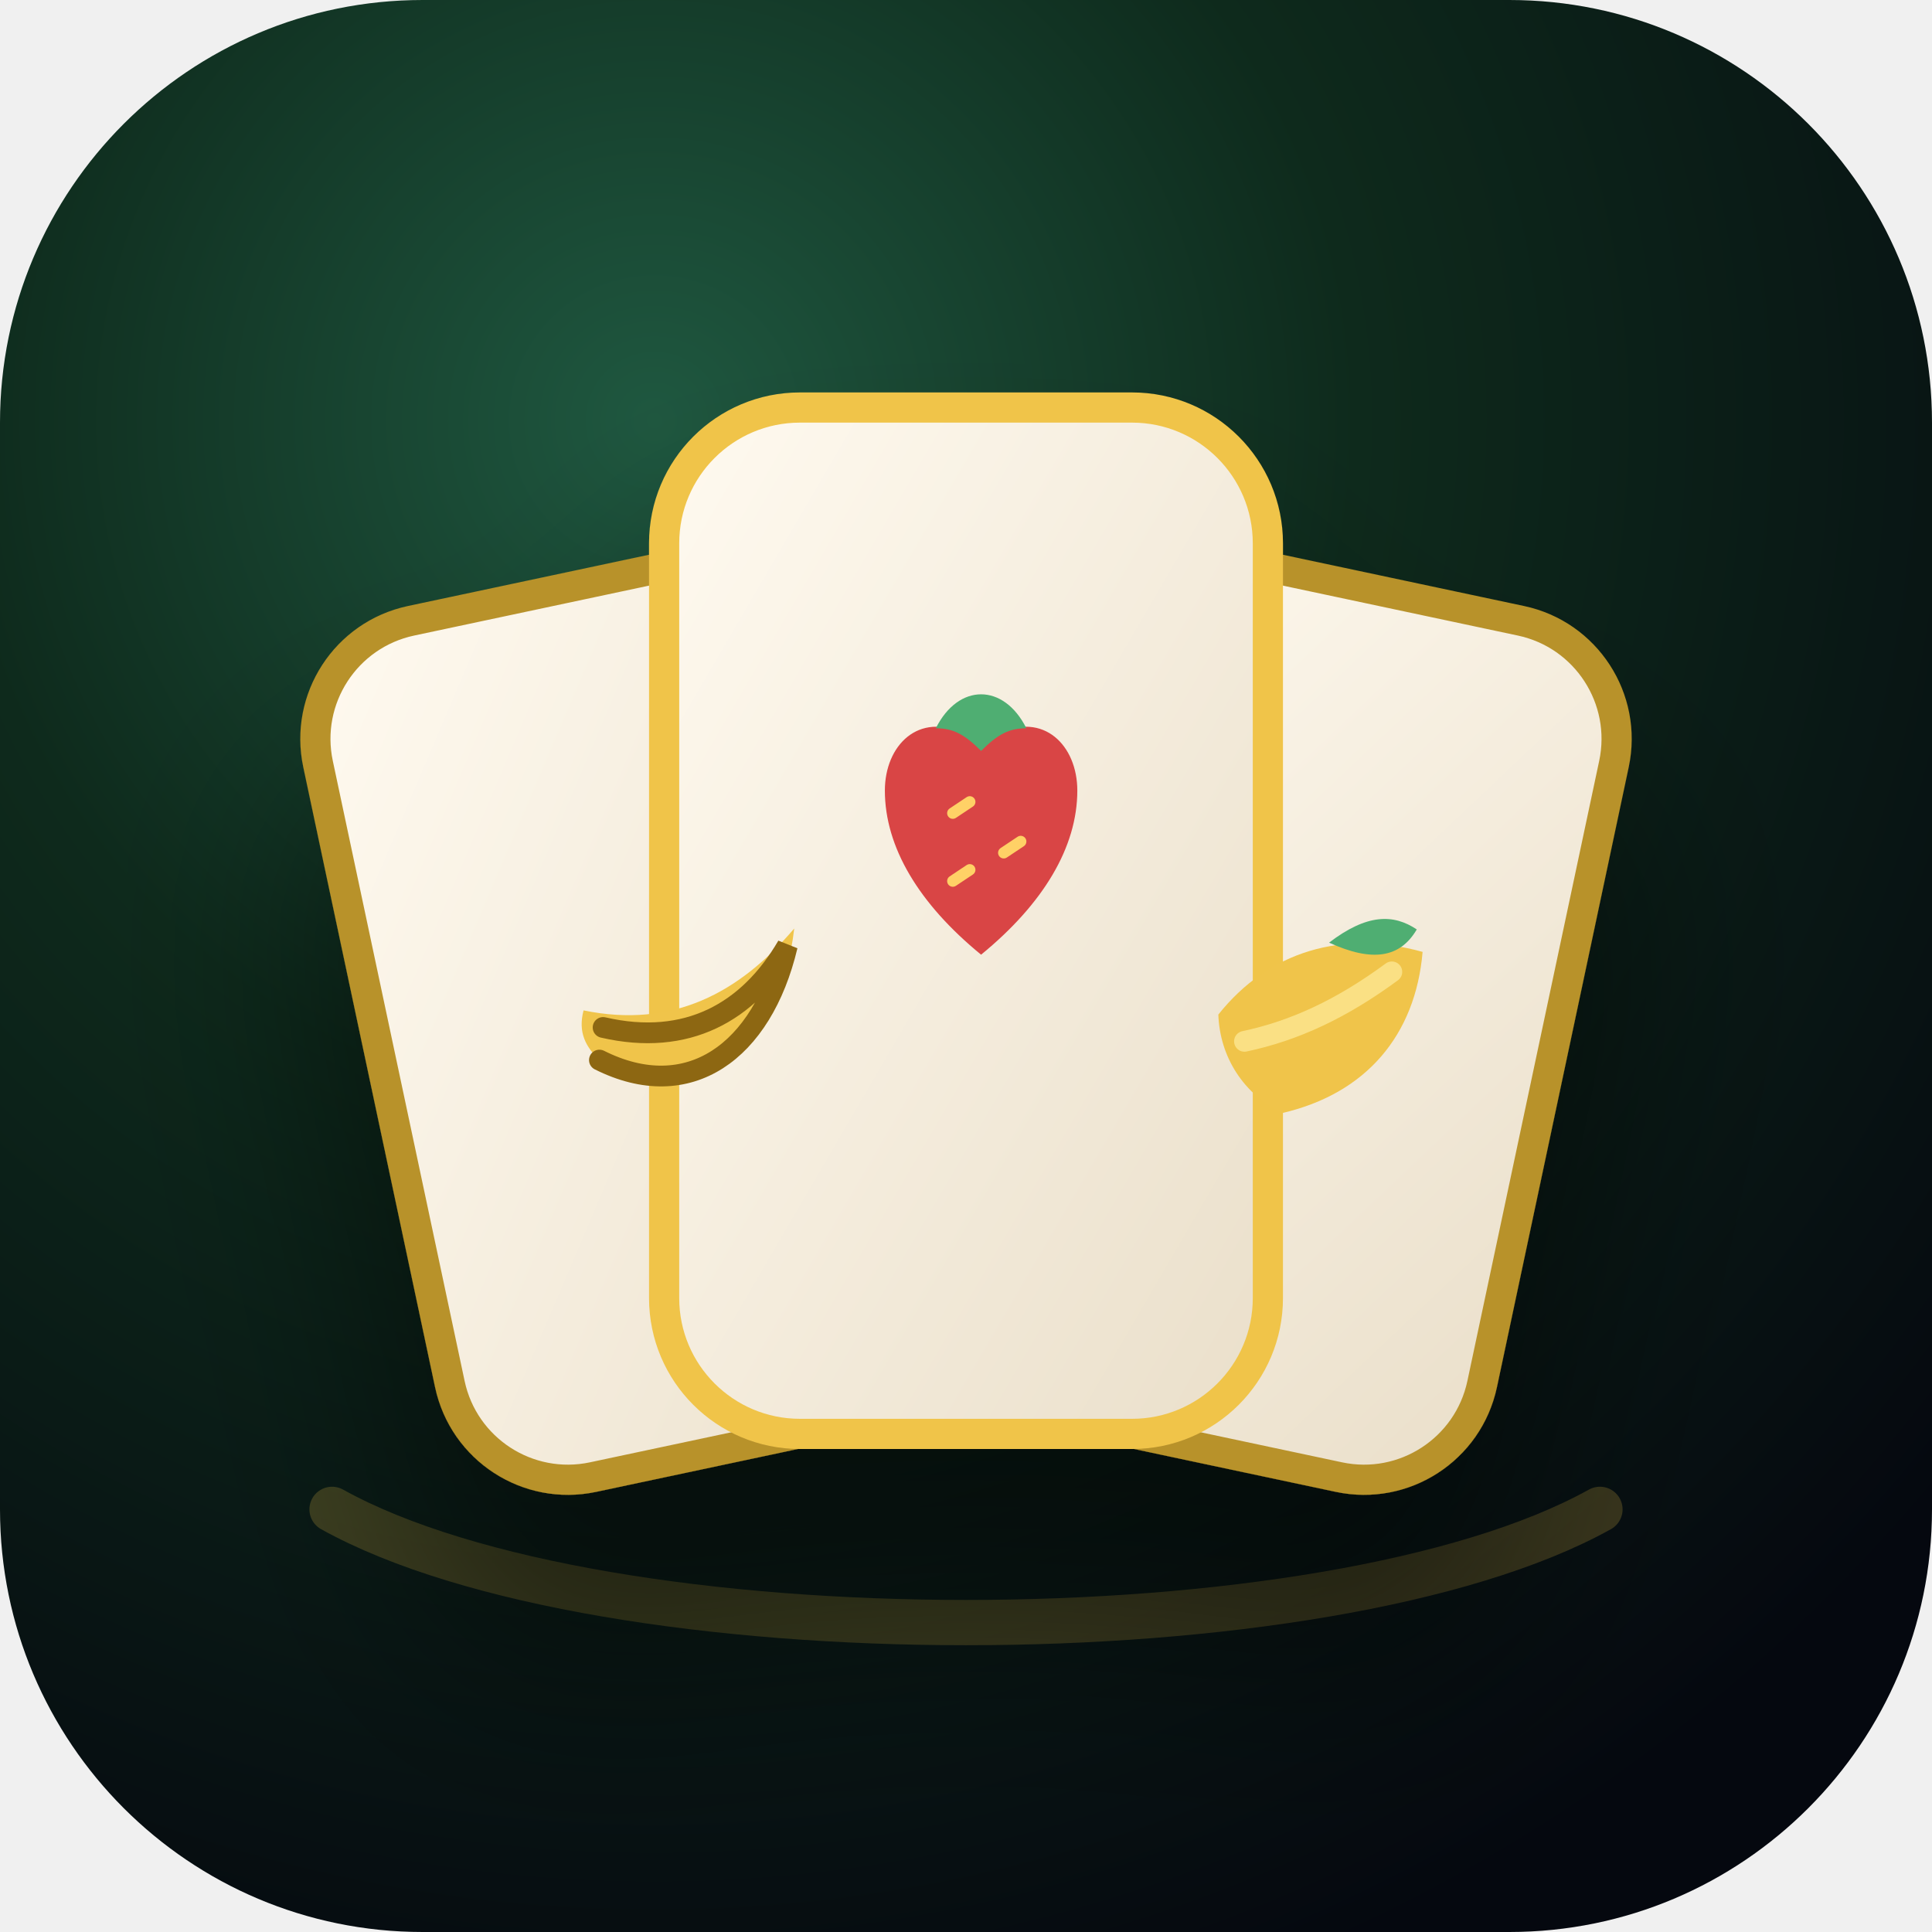
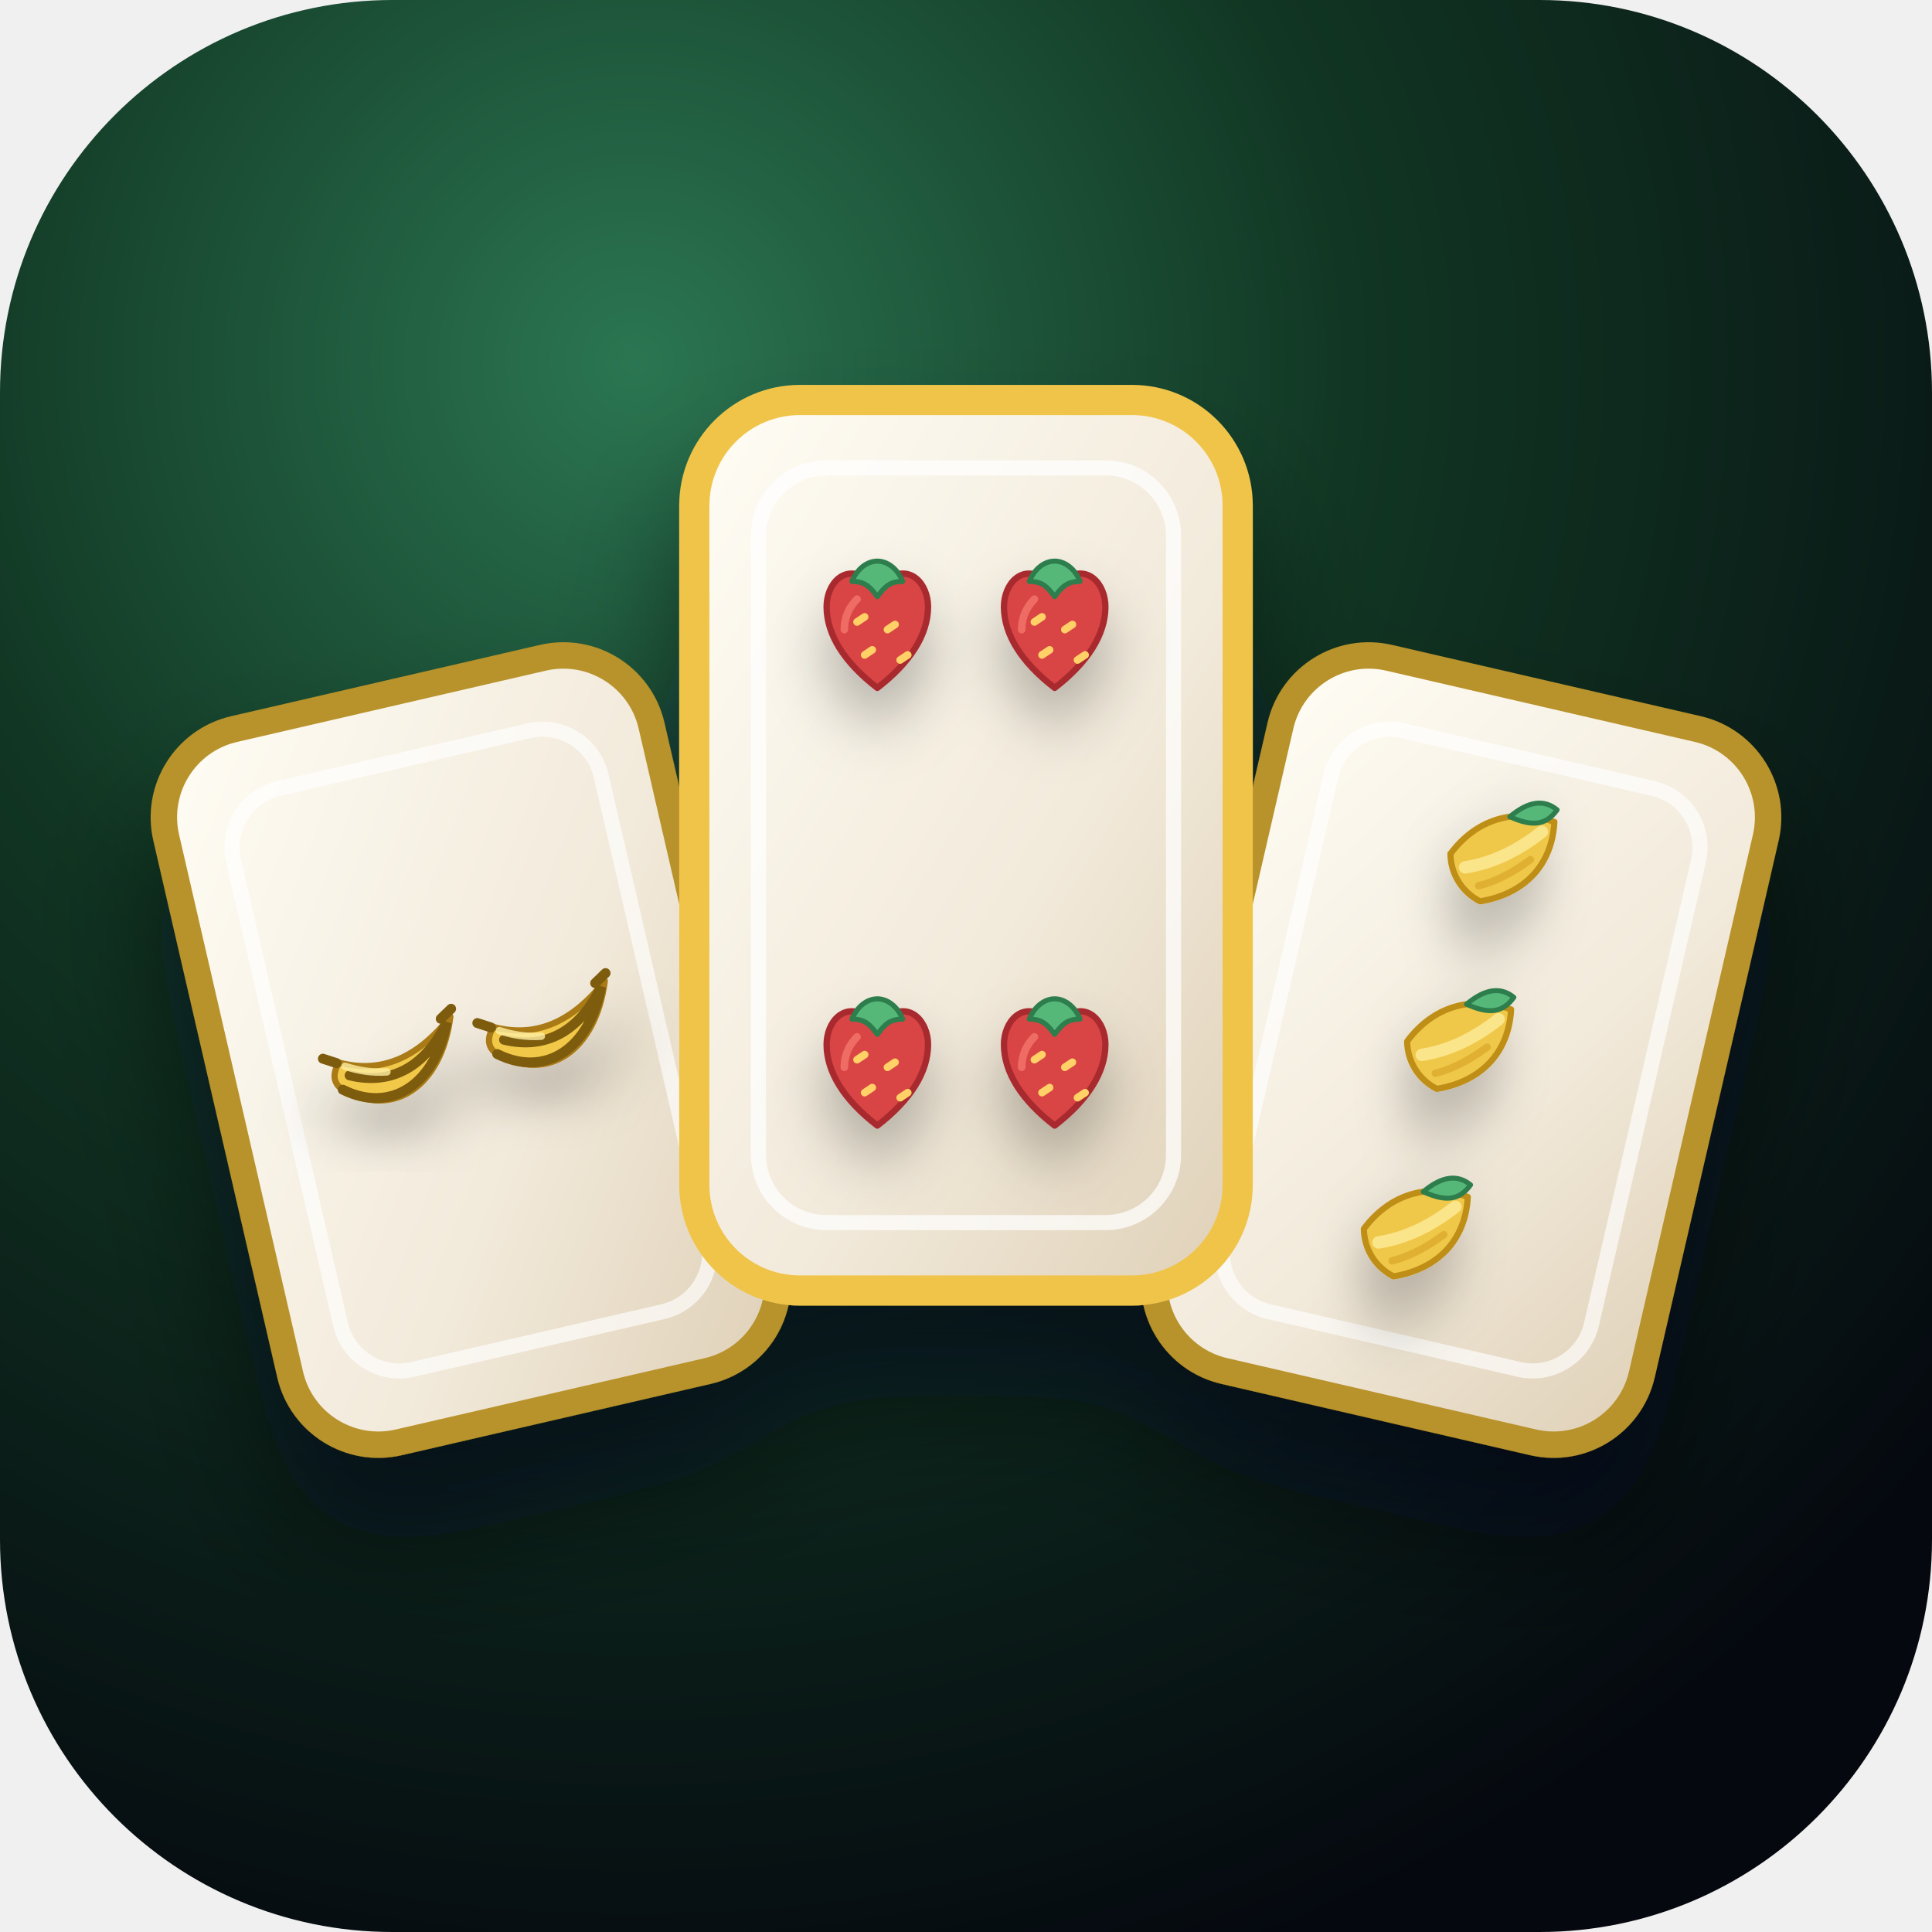
- <svg xmlns="http://www.w3.org/2000/svg" viewBox="0 0 128 128" role="img" aria-labelledby="title desc">
+ <svg xmlns="http://www.w3.org/2000/svg" width="512" height="512" viewBox="0 0 512 512" role="img" aria-labelledby="title desc">
  <defs>
-     <radialGradient id="bg" cx="34%" cy="22%" r="86%">
-       <stop offset="0" stop-color="#1f5840" />
-       <stop offset="0.42" stop-color="#0e2a1c" />
+     <radialGradient id="bg" cx="33%" cy="19%" r="88%">
+       <stop offset="0" stop-color="#2b7652" />
+       <stop offset="0.42" stop-color="#113623" />
      <stop offset="1" stop-color="#05080f" />
    </radialGradient>
    <linearGradient id="card" x1="0" x2="1" y1="0" y2="1">
-       <stop offset="0" stop-color="#fffaf0" />
-       <stop offset="1" stop-color="#eadfca" />
+       <stop offset="0" stop-color="#fffdf5" />
+       <stop offset="0.58" stop-color="#f2eadb" />
+       <stop offset="1" stop-color="#dfd0b7" />
    </linearGradient>
-     <filter id="shadow" x="-30%" y="-30%" width="160%" height="160%">
-       <feDropShadow dx="0" dy="12" stdDeviation="7" flood-color="#020409" flood-opacity=".48" />
+     <filter id="shadow" x="-32%" y="-32%" width="164%" height="164%">
+       <feDropShadow dx="0" dy="24" stdDeviation="16" flood-color="#020409" flood-opacity=".5" />
+     </filter>
+     <filter id="soft-shadow" x="-25%" y="-25%" width="150%" height="150%">
+       <feDropShadow dx="0" dy="10" stdDeviation="8" flood-color="#020409" flood-opacity=".28" />
    </filter>
    <symbol id="strawberry" viewBox="0 0 64 64">
-       <path d="M32 54C21 45 15 35 15 25c0-8 6-14 14-10 1 1 2 1 3 2 1-1 2-1 3-2 8-4 14 2 14 10 0 10-6 20-17 29Z" fill="#d94545" />
-       <path d="M24 14c3 0 5 1 8 4 3-3 5-4 8-4-2-4-5-6-8-6s-6 2-8 6Z" fill="#4fae72" />
-       <path d="M27 29l3-2m6 9 3-2m-12 7 3-2" stroke="#ffd166" stroke-width="2" stroke-linecap="round" />
+       <path d="M32 57C19 47 12 36 12 25c0-9 7-17 16-11 2 1 3 2 4 4 1-2 2-3 4-4 9-6 16 2 16 11 0 11-7 22-20 32Z" fill="#d94444" stroke="#a82c2f" stroke-width="2.5" stroke-linejoin="round" />
+       <path d="M22 15c5 0 7 2 10 6 3-4 5-6 10-6-2-5-6-8-10-8s-8 3-10 8Z" fill="#55b878" stroke="#2d7d4d" stroke-width="2" stroke-linejoin="round" />
+       <path d="M27 29l-3 2m15 1l-3 2m-6 8l-3 2m17 0l-3 2" stroke="#ffd166" stroke-width="3" stroke-linecap="round" />
+       <path d="M24 22c-3 3-5 7-5 12" fill="none" stroke="#ff8d7d" stroke-width="3" stroke-linecap="round" opacity=".55" />
    </symbol>
    <symbol id="banana" viewBox="0 0 64 64">
-       <path d="M15 38c17 13 35 4 42-17-13 10-27 14-43 7-2 4-1 7 1 10Z" fill="#f0c44a" />
-       <path d="M17 32c15 7 28 3 38-8-9 19-25 26-40 14" fill="none" stroke="#8d6712" stroke-width="4" stroke-linecap="round" />
+       <path d="M10 39c17 16 39 8 49-19-15 12-31 17-48 8-4 4-4 8-1 11Z" fill="#f2c849" stroke="#a97a16" stroke-width="2.5" stroke-linejoin="round" />
+       <path d="M14 34c16 8 31 3 43-12-10 23-30 31-47 17" fill="none" stroke="#7d5b10" stroke-width="4" stroke-linecap="round" />
+       <path d="M13 30c5 3 10 5 16 6" stroke="#fff0a3" stroke-width="3" stroke-linecap="round" opacity=".8" />
+       <path d="M55 20l5-3M10 28l-5-3" stroke="#7d5b10" stroke-width="4" stroke-linecap="round" />
    </symbol>
    <symbol id="lemon" viewBox="0 0 64 64">
-       <path d="M14 34c7-14 20-21 36-20 2 16-5 29-20 36-8-2-14-8-16-16Z" fill="#f0c44a" />
-       <path d="M32 16c6-7 11-8 16-6-2 6-7 8-16 6Z" fill="#4fae72" />
-       <path d="M20 38c9-4 17-10 25-19" stroke="#fff0a3" stroke-width="4" stroke-linecap="round" opacity=".65" />
+       <path d="M13 35c7-16 21-24 38-22 3 17-5 31-22 38-8-2-14-8-16-16Z" fill="#f0c84a" stroke="#bf8e17" stroke-width="2.5" stroke-linejoin="round" />
+       <path d="M33 15c6-8 12-10 18-7-3 7-8 9-18 7Z" fill="#55b878" stroke="#2d7d4d" stroke-width="2" stroke-linejoin="round" />
+       <path d="M20 39c10-4 19-11 27-21" stroke="#fff0a3" stroke-width="5" stroke-linecap="round" opacity=".72" />
+       <path d="M27 45c6-3 12-8 18-15" stroke="#d39c21" stroke-width="3" stroke-linecap="round" opacity=".55" />
    </symbol>
  </defs>
-   <rect width="128" height="128" rx="28" fill="url(#bg)" />
-   <path d="M22 100c18 10 66 10 84 0" fill="none" stroke="#f0c44a" stroke-opacity=".22" stroke-width="3" stroke-linecap="round" />
+   <rect width="512" height="512" rx="104" fill="url(#bg)" />
  <g filter="url(#shadow)">
-     <rect x="25" y="38" width="40" height="58" rx="8" fill="url(#card)" stroke="#b8922c" stroke-width="2" transform="rotate(-12 45 67)" />
-     <rect x="63" y="38" width="40" height="58" rx="8" fill="url(#card)" stroke="#b8922c" stroke-width="2" transform="rotate(12 83 67)" />
-     <rect x="44" y="27" width="40" height="68" rx="9" fill="url(#card)" stroke="#f0c44a" stroke-width="2" />
+     <g transform="rotate(-13 131 283)">
+       <rect x="60" y="180" width="132" height="194" rx="24" fill="url(#card)" stroke="#b8922c" stroke-width="7" />
+       <rect x="76" y="198" width="100" height="158" rx="16" fill="none" stroke="#ffffff" stroke-opacity=".65" stroke-width="4" />
+       <g filter="url(#soft-shadow)">
+         <use href="#banana" x="84" y="254" width="42" height="42" />
+         <use href="#banana" x="126" y="254" width="42" height="42" />
+       </g>
+     </g>
+     <g transform="rotate(13 381 283)">
+       <rect x="320" y="180" width="132" height="194" rx="24" fill="url(#card)" stroke="#b8922c" stroke-width="7" />
+       <rect x="336" y="198" width="100" height="158" rx="16" fill="none" stroke="#ffffff" stroke-opacity=".65" stroke-width="4" />
+       <g filter="url(#soft-shadow)">
+         <use href="#lemon" x="363" y="204" width="42" height="42" />
+         <use href="#lemon" x="363" y="255" width="42" height="42" />
+         <use href="#lemon" x="363" y="306" width="42" height="42" />
+       </g>
+     </g>
+     <g>
+       <rect x="184" y="106" width="144" height="236" rx="28" fill="url(#card)" stroke="#f0c44a" stroke-width="8" />
+       <rect x="201" y="124" width="110" height="200" rx="18" fill="none" stroke="#ffffff" stroke-opacity=".72" stroke-width="4" />
+       <g filter="url(#soft-shadow)">
+         <use href="#strawberry" x="211" y="144" width="43" height="43" />
+         <use href="#strawberry" x="258" y="144" width="43" height="43" />
+         <use href="#strawberry" x="211" y="260" width="43" height="43" />
+         <use href="#strawberry" x="258" y="260" width="43" height="43" />
+       </g>
+     </g>
  </g>
-   <use href="#banana" x="34" y="56" width="22" height="22" transform="rotate(-12 45 67)" />
-   <use href="#lemon" x="76" y="56" width="22" height="22" transform="rotate(12 83 67)" />
-   <use href="#strawberry" x="53" y="43" width="24" height="24" />
</svg>
